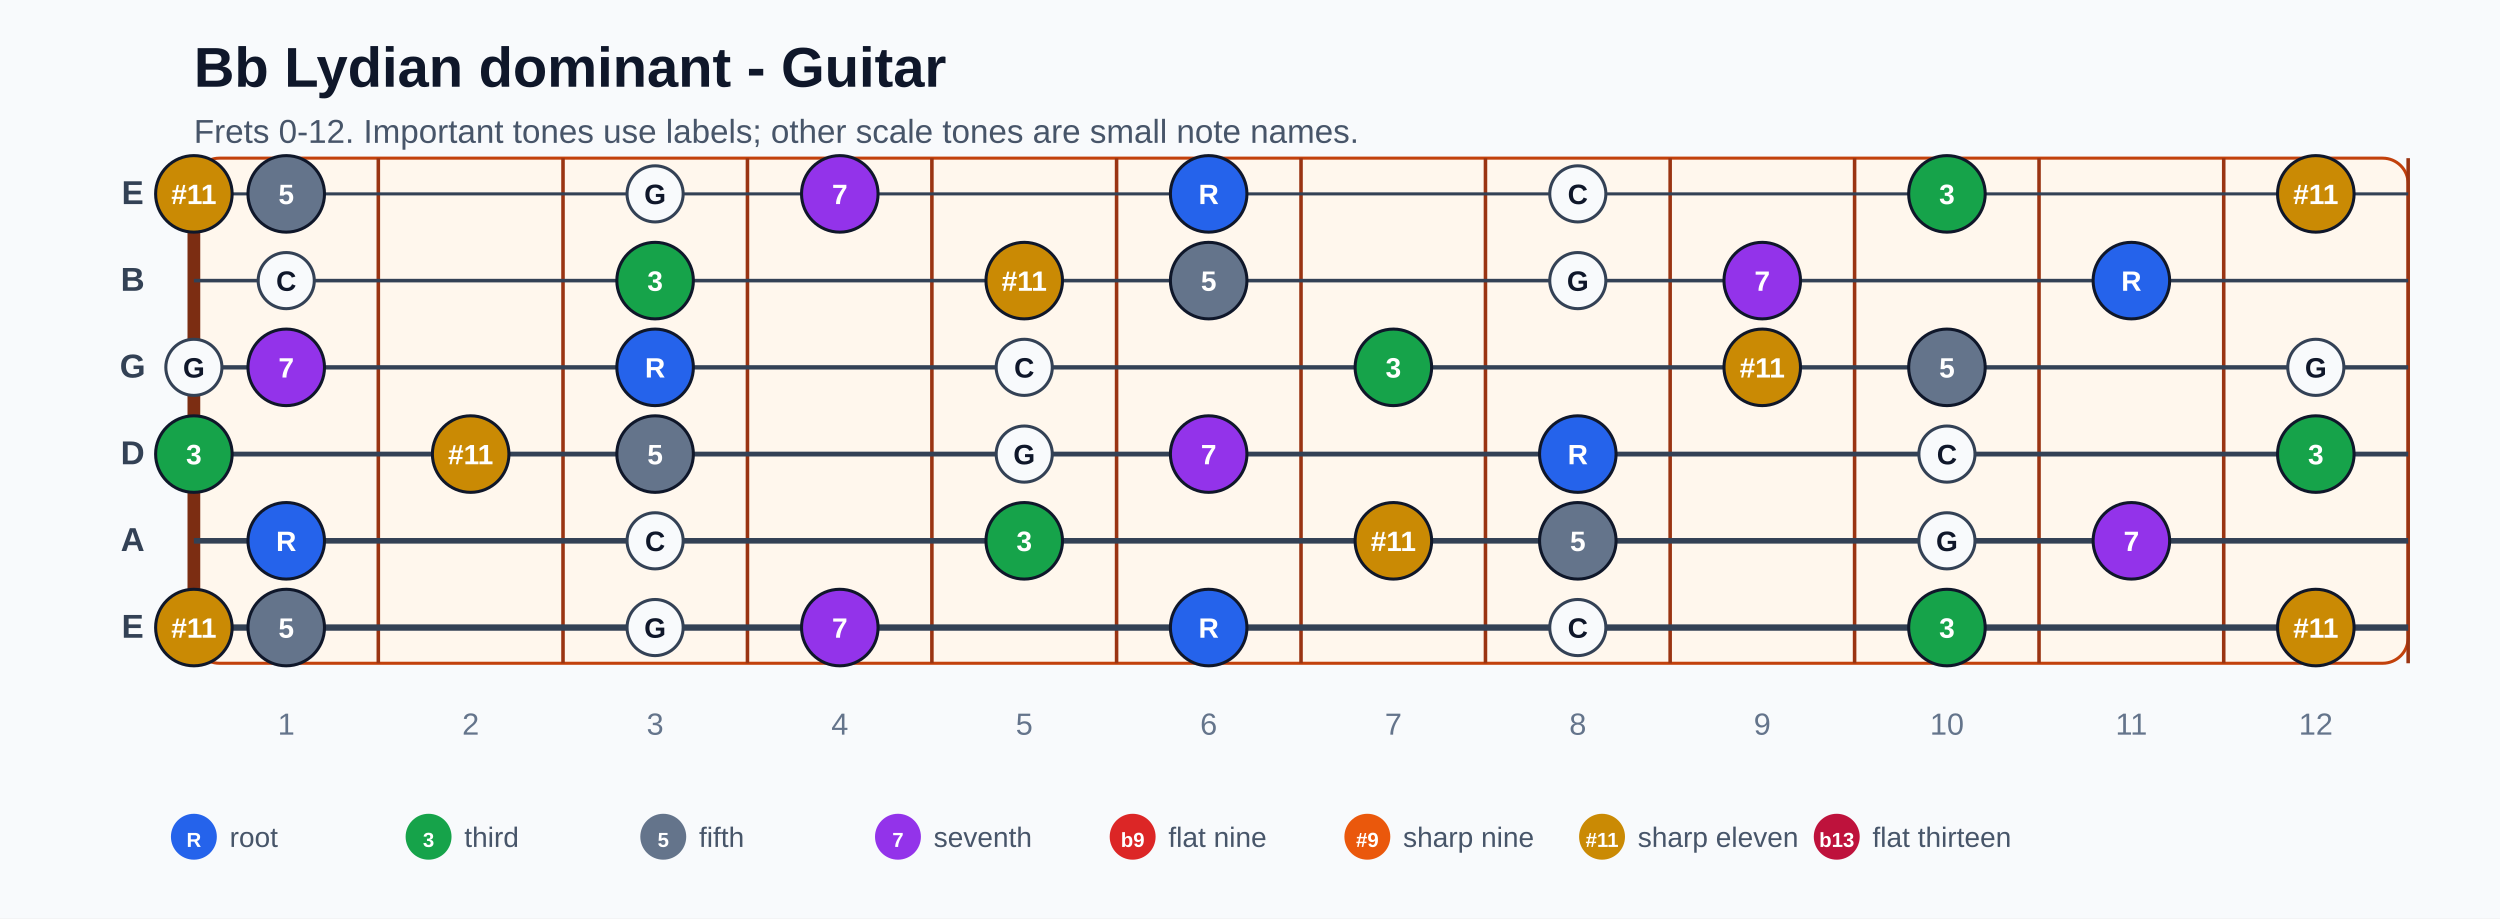
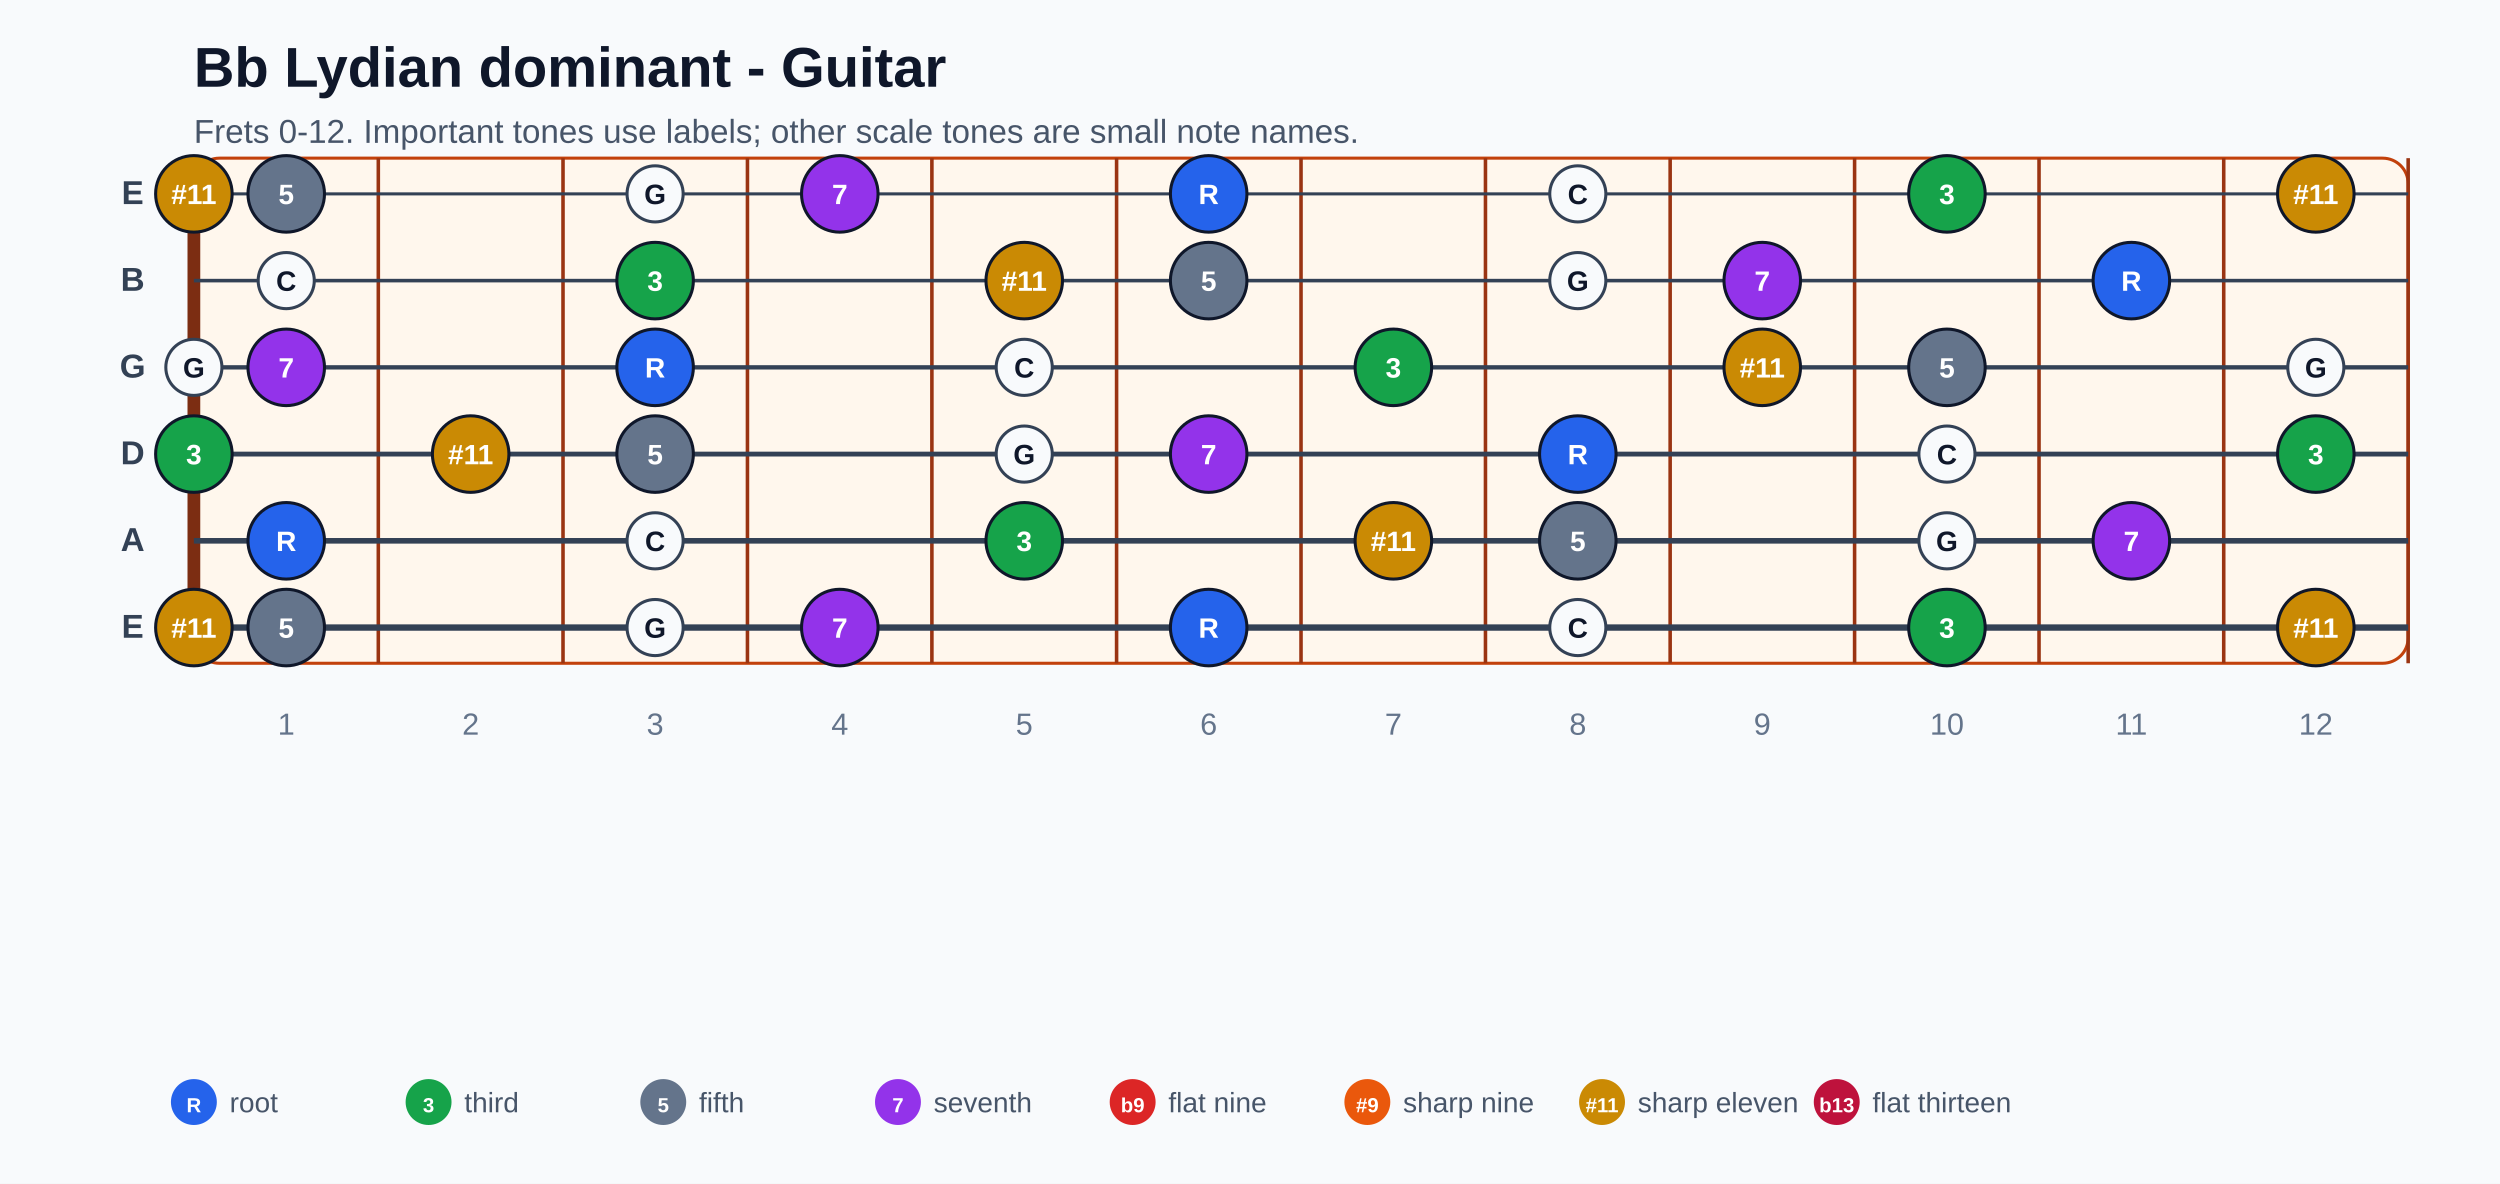
- <svg xmlns="http://www.w3.org/2000/svg" width="980" height="360" viewBox="0 0 980 360">
+ <svg xmlns="http://www.w3.org/2000/svg" width="980" height="464" viewBox="0 0 980 464">
  <rect width="100%" height="100%" fill="#f8fafc" />
  <text x="76" y="34" font-family="Arial, sans-serif" font-size="22" font-weight="700" fill="#0f172a">Bb Lydian dominant - Guitar</text>
  <text x="76" y="56" font-family="Arial, sans-serif" font-size="13" fill="#475569">Frets 0-12. Important tones use labels; other scale tones are small note names.</text>
  <rect x="76" y="62" width="868" height="198" rx="10" fill="#fff7ed" stroke="#c2410c" stroke-width="1.2" />
  <line x1="76.0" y1="62" x2="76.0" y2="260" stroke="#7c2d12" stroke-width="5" />
  <line x1="148.3" y1="62" x2="148.3" y2="260" stroke="#9a3412" stroke-width="1.4" />
  <text x="112.2" y="288" text-anchor="middle" font-family="Arial, sans-serif" font-size="12" fill="#64748b">1</text>
  <line x1="220.7" y1="62" x2="220.7" y2="260" stroke="#9a3412" stroke-width="1.4" />
  <text x="184.5" y="288" text-anchor="middle" font-family="Arial, sans-serif" font-size="12" fill="#64748b">2</text>
  <line x1="293.0" y1="62" x2="293.0" y2="260" stroke="#9a3412" stroke-width="1.4" />
  <text x="256.8" y="288" text-anchor="middle" font-family="Arial, sans-serif" font-size="12" fill="#64748b">3</text>
  <line x1="365.3" y1="62" x2="365.3" y2="260" stroke="#9a3412" stroke-width="1.4" />
  <text x="329.2" y="288" text-anchor="middle" font-family="Arial, sans-serif" font-size="12" fill="#64748b">4</text>
  <line x1="437.7" y1="62" x2="437.7" y2="260" stroke="#9a3412" stroke-width="1.4" />
  <text x="401.5" y="288" text-anchor="middle" font-family="Arial, sans-serif" font-size="12" fill="#64748b">5</text>
  <line x1="510.0" y1="62" x2="510.0" y2="260" stroke="#9a3412" stroke-width="1.4" />
  <text x="473.8" y="288" text-anchor="middle" font-family="Arial, sans-serif" font-size="12" fill="#64748b">6</text>
  <line x1="582.3" y1="62" x2="582.3" y2="260" stroke="#9a3412" stroke-width="1.4" />
  <text x="546.2" y="288" text-anchor="middle" font-family="Arial, sans-serif" font-size="12" fill="#64748b">7</text>
  <line x1="654.7" y1="62" x2="654.7" y2="260" stroke="#9a3412" stroke-width="1.4" />
  <text x="618.5" y="288" text-anchor="middle" font-family="Arial, sans-serif" font-size="12" fill="#64748b">8</text>
  <line x1="727.0" y1="62" x2="727.0" y2="260" stroke="#9a3412" stroke-width="1.4" />
  <text x="690.8" y="288" text-anchor="middle" font-family="Arial, sans-serif" font-size="12" fill="#64748b">9</text>
  <line x1="799.3" y1="62" x2="799.3" y2="260" stroke="#9a3412" stroke-width="1.4" />
  <text x="763.2" y="288" text-anchor="middle" font-family="Arial, sans-serif" font-size="12" fill="#64748b">10</text>
  <line x1="871.7" y1="62" x2="871.7" y2="260" stroke="#9a3412" stroke-width="1.4" />
  <text x="835.5" y="288" text-anchor="middle" font-family="Arial, sans-serif" font-size="12" fill="#64748b">11</text>
  <line x1="944.0" y1="62" x2="944.0" y2="260" stroke="#9a3412" stroke-width="1.4" />
  <text x="907.8" y="288" text-anchor="middle" font-family="Arial, sans-serif" font-size="12" fill="#64748b">12</text>
  <line x1="76" y1="76.0" x2="944" y2="76.0" stroke="#334155" stroke-width="1.2" />
  <text x="52" y="80.0" text-anchor="middle" font-family="Arial, sans-serif" font-size="13" font-weight="700" fill="#334155">E</text>
  <circle cx="76.0" cy="76.0" r="15" fill="#ca8a04" stroke="#0f172a" stroke-width="1.2" />
  <text x="76.0" y="80.0" text-anchor="middle" font-family="Arial, sans-serif" font-size="11" font-weight="700" fill="#ffffff">#11</text>
  <circle cx="112.2" cy="76.0" r="15" fill="#64748b" stroke="#0f172a" stroke-width="1.2" />
  <text x="112.2" y="80.0" text-anchor="middle" font-family="Arial, sans-serif" font-size="11" font-weight="700" fill="#ffffff">5</text>
  <circle cx="256.8" cy="76.0" r="11" fill="#f8fafc" stroke="#334155" stroke-width="1.2" />
  <text x="256.8" y="80.0" text-anchor="middle" font-family="Arial, sans-serif" font-size="11" font-weight="700" fill="#0f172a">G</text>
  <circle cx="329.2" cy="76.0" r="15" fill="#9333ea" stroke="#0f172a" stroke-width="1.2" />
  <text x="329.2" y="80.0" text-anchor="middle" font-family="Arial, sans-serif" font-size="11" font-weight="700" fill="#ffffff">7</text>
  <circle cx="473.8" cy="76.0" r="15" fill="#2563eb" stroke="#0f172a" stroke-width="1.2" />
  <text x="473.8" y="80.0" text-anchor="middle" font-family="Arial, sans-serif" font-size="11" font-weight="700" fill="#ffffff">R</text>
  <circle cx="618.5" cy="76.0" r="11" fill="#f8fafc" stroke="#334155" stroke-width="1.2" />
  <text x="618.5" y="80.0" text-anchor="middle" font-family="Arial, sans-serif" font-size="11" font-weight="700" fill="#0f172a">C</text>
  <circle cx="763.2" cy="76.0" r="15" fill="#16a34a" stroke="#0f172a" stroke-width="1.2" />
  <text x="763.2" y="80.0" text-anchor="middle" font-family="Arial, sans-serif" font-size="11" font-weight="700" fill="#ffffff">3</text>
  <circle cx="907.8" cy="76.0" r="15" fill="#ca8a04" stroke="#0f172a" stroke-width="1.2" />
  <text x="907.8" y="80.0" text-anchor="middle" font-family="Arial, sans-serif" font-size="11" font-weight="700" fill="#ffffff">#11</text>
  <line x1="76" y1="110.0" x2="944" y2="110.0" stroke="#334155" stroke-width="1.4" />
  <text x="52" y="114.0" text-anchor="middle" font-family="Arial, sans-serif" font-size="13" font-weight="700" fill="#334155">B</text>
  <circle cx="112.2" cy="110.0" r="11" fill="#f8fafc" stroke="#334155" stroke-width="1.2" />
  <text x="112.2" y="114.0" text-anchor="middle" font-family="Arial, sans-serif" font-size="11" font-weight="700" fill="#0f172a">C</text>
  <circle cx="256.8" cy="110.0" r="15" fill="#16a34a" stroke="#0f172a" stroke-width="1.2" />
  <text x="256.8" y="114.0" text-anchor="middle" font-family="Arial, sans-serif" font-size="11" font-weight="700" fill="#ffffff">3</text>
  <circle cx="401.5" cy="110.0" r="15" fill="#ca8a04" stroke="#0f172a" stroke-width="1.2" />
  <text x="401.5" y="114.0" text-anchor="middle" font-family="Arial, sans-serif" font-size="11" font-weight="700" fill="#ffffff">#11</text>
  <circle cx="473.8" cy="110.0" r="15" fill="#64748b" stroke="#0f172a" stroke-width="1.2" />
  <text x="473.8" y="114.0" text-anchor="middle" font-family="Arial, sans-serif" font-size="11" font-weight="700" fill="#ffffff">5</text>
  <circle cx="618.5" cy="110.0" r="11" fill="#f8fafc" stroke="#334155" stroke-width="1.2" />
  <text x="618.5" y="114.0" text-anchor="middle" font-family="Arial, sans-serif" font-size="11" font-weight="700" fill="#0f172a">G</text>
  <circle cx="690.8" cy="110.0" r="15" fill="#9333ea" stroke="#0f172a" stroke-width="1.2" />
  <text x="690.8" y="114.0" text-anchor="middle" font-family="Arial, sans-serif" font-size="11" font-weight="700" fill="#ffffff">7</text>
  <circle cx="835.5" cy="110.0" r="15" fill="#2563eb" stroke="#0f172a" stroke-width="1.2" />
  <text x="835.5" y="114.0" text-anchor="middle" font-family="Arial, sans-serif" font-size="11" font-weight="700" fill="#ffffff">R</text>
  <line x1="76" y1="144.0" x2="944" y2="144.0" stroke="#334155" stroke-width="1.7" />
  <text x="52" y="148.0" text-anchor="middle" font-family="Arial, sans-serif" font-size="13" font-weight="700" fill="#334155">G</text>
  <circle cx="76.0" cy="144.0" r="11" fill="#f8fafc" stroke="#334155" stroke-width="1.2" />
  <text x="76.0" y="148.0" text-anchor="middle" font-family="Arial, sans-serif" font-size="11" font-weight="700" fill="#0f172a">G</text>
  <circle cx="112.2" cy="144.0" r="15" fill="#9333ea" stroke="#0f172a" stroke-width="1.2" />
  <text x="112.2" y="148.0" text-anchor="middle" font-family="Arial, sans-serif" font-size="11" font-weight="700" fill="#ffffff">7</text>
  <circle cx="256.8" cy="144.0" r="15" fill="#2563eb" stroke="#0f172a" stroke-width="1.2" />
  <text x="256.8" y="148.0" text-anchor="middle" font-family="Arial, sans-serif" font-size="11" font-weight="700" fill="#ffffff">R</text>
  <circle cx="401.5" cy="144.0" r="11" fill="#f8fafc" stroke="#334155" stroke-width="1.2" />
  <text x="401.5" y="148.0" text-anchor="middle" font-family="Arial, sans-serif" font-size="11" font-weight="700" fill="#0f172a">C</text>
  <circle cx="546.2" cy="144.0" r="15" fill="#16a34a" stroke="#0f172a" stroke-width="1.2" />
  <text x="546.2" y="148.0" text-anchor="middle" font-family="Arial, sans-serif" font-size="11" font-weight="700" fill="#ffffff">3</text>
  <circle cx="690.8" cy="144.0" r="15" fill="#ca8a04" stroke="#0f172a" stroke-width="1.2" />
  <text x="690.8" y="148.0" text-anchor="middle" font-family="Arial, sans-serif" font-size="11" font-weight="700" fill="#ffffff">#11</text>
  <circle cx="763.2" cy="144.0" r="15" fill="#64748b" stroke="#0f172a" stroke-width="1.2" />
  <text x="763.2" y="148.0" text-anchor="middle" font-family="Arial, sans-serif" font-size="11" font-weight="700" fill="#ffffff">5</text>
  <circle cx="907.8" cy="144.0" r="11" fill="#f8fafc" stroke="#334155" stroke-width="1.2" />
  <text x="907.8" y="148.0" text-anchor="middle" font-family="Arial, sans-serif" font-size="11" font-weight="700" fill="#0f172a">G</text>
  <line x1="76" y1="178.0" x2="944" y2="178.0" stroke="#334155" stroke-width="1.9" />
  <text x="52" y="182.0" text-anchor="middle" font-family="Arial, sans-serif" font-size="13" font-weight="700" fill="#334155">D</text>
  <circle cx="76.0" cy="178.0" r="15" fill="#16a34a" stroke="#0f172a" stroke-width="1.2" />
  <text x="76.0" y="182.0" text-anchor="middle" font-family="Arial, sans-serif" font-size="11" font-weight="700" fill="#ffffff">3</text>
  <circle cx="184.5" cy="178.0" r="15" fill="#ca8a04" stroke="#0f172a" stroke-width="1.2" />
  <text x="184.5" y="182.0" text-anchor="middle" font-family="Arial, sans-serif" font-size="11" font-weight="700" fill="#ffffff">#11</text>
  <circle cx="256.8" cy="178.0" r="15" fill="#64748b" stroke="#0f172a" stroke-width="1.2" />
  <text x="256.8" y="182.0" text-anchor="middle" font-family="Arial, sans-serif" font-size="11" font-weight="700" fill="#ffffff">5</text>
  <circle cx="401.5" cy="178.0" r="11" fill="#f8fafc" stroke="#334155" stroke-width="1.2" />
  <text x="401.5" y="182.0" text-anchor="middle" font-family="Arial, sans-serif" font-size="11" font-weight="700" fill="#0f172a">G</text>
  <circle cx="473.8" cy="178.0" r="15" fill="#9333ea" stroke="#0f172a" stroke-width="1.2" />
  <text x="473.8" y="182.0" text-anchor="middle" font-family="Arial, sans-serif" font-size="11" font-weight="700" fill="#ffffff">7</text>
  <circle cx="618.5" cy="178.0" r="15" fill="#2563eb" stroke="#0f172a" stroke-width="1.2" />
  <text x="618.5" y="182.0" text-anchor="middle" font-family="Arial, sans-serif" font-size="11" font-weight="700" fill="#ffffff">R</text>
  <circle cx="763.2" cy="178.0" r="11" fill="#f8fafc" stroke="#334155" stroke-width="1.2" />
  <text x="763.2" y="182.0" text-anchor="middle" font-family="Arial, sans-serif" font-size="11" font-weight="700" fill="#0f172a">C</text>
  <circle cx="907.8" cy="178.0" r="15" fill="#16a34a" stroke="#0f172a" stroke-width="1.2" />
  <text x="907.8" y="182.0" text-anchor="middle" font-family="Arial, sans-serif" font-size="11" font-weight="700" fill="#ffffff">3</text>
  <line x1="76" y1="212.0" x2="944" y2="212.0" stroke="#334155" stroke-width="2.2" />
  <text x="52" y="216.0" text-anchor="middle" font-family="Arial, sans-serif" font-size="13" font-weight="700" fill="#334155">A</text>
  <circle cx="112.2" cy="212.0" r="15" fill="#2563eb" stroke="#0f172a" stroke-width="1.2" />
  <text x="112.2" y="216.0" text-anchor="middle" font-family="Arial, sans-serif" font-size="11" font-weight="700" fill="#ffffff">R</text>
  <circle cx="256.8" cy="212.0" r="11" fill="#f8fafc" stroke="#334155" stroke-width="1.2" />
  <text x="256.8" y="216.0" text-anchor="middle" font-family="Arial, sans-serif" font-size="11" font-weight="700" fill="#0f172a">C</text>
  <circle cx="401.5" cy="212.0" r="15" fill="#16a34a" stroke="#0f172a" stroke-width="1.2" />
  <text x="401.5" y="216.0" text-anchor="middle" font-family="Arial, sans-serif" font-size="11" font-weight="700" fill="#ffffff">3</text>
  <circle cx="546.2" cy="212.0" r="15" fill="#ca8a04" stroke="#0f172a" stroke-width="1.2" />
  <text x="546.2" y="216.0" text-anchor="middle" font-family="Arial, sans-serif" font-size="11" font-weight="700" fill="#ffffff">#11</text>
  <circle cx="618.5" cy="212.0" r="15" fill="#64748b" stroke="#0f172a" stroke-width="1.2" />
  <text x="618.5" y="216.0" text-anchor="middle" font-family="Arial, sans-serif" font-size="11" font-weight="700" fill="#ffffff">5</text>
  <circle cx="763.2" cy="212.0" r="11" fill="#f8fafc" stroke="#334155" stroke-width="1.2" />
  <text x="763.2" y="216.0" text-anchor="middle" font-family="Arial, sans-serif" font-size="11" font-weight="700" fill="#0f172a">G</text>
  <circle cx="835.5" cy="212.0" r="15" fill="#9333ea" stroke="#0f172a" stroke-width="1.2" />
  <text x="835.5" y="216.0" text-anchor="middle" font-family="Arial, sans-serif" font-size="11" font-weight="700" fill="#ffffff">7</text>
  <line x1="76" y1="246.0" x2="944" y2="246.0" stroke="#334155" stroke-width="2.5" />
  <text x="52" y="250.0" text-anchor="middle" font-family="Arial, sans-serif" font-size="13" font-weight="700" fill="#334155">E</text>
  <circle cx="76.0" cy="246.0" r="15" fill="#ca8a04" stroke="#0f172a" stroke-width="1.2" />
  <text x="76.0" y="250.0" text-anchor="middle" font-family="Arial, sans-serif" font-size="11" font-weight="700" fill="#ffffff">#11</text>
  <circle cx="112.2" cy="246.0" r="15" fill="#64748b" stroke="#0f172a" stroke-width="1.2" />
  <text x="112.2" y="250.0" text-anchor="middle" font-family="Arial, sans-serif" font-size="11" font-weight="700" fill="#ffffff">5</text>
  <circle cx="256.8" cy="246.0" r="11" fill="#f8fafc" stroke="#334155" stroke-width="1.2" />
  <text x="256.8" y="250.0" text-anchor="middle" font-family="Arial, sans-serif" font-size="11" font-weight="700" fill="#0f172a">G</text>
  <circle cx="329.2" cy="246.0" r="15" fill="#9333ea" stroke="#0f172a" stroke-width="1.2" />
  <text x="329.2" y="250.0" text-anchor="middle" font-family="Arial, sans-serif" font-size="11" font-weight="700" fill="#ffffff">7</text>
  <circle cx="473.8" cy="246.0" r="15" fill="#2563eb" stroke="#0f172a" stroke-width="1.2" />
  <text x="473.8" y="250.0" text-anchor="middle" font-family="Arial, sans-serif" font-size="11" font-weight="700" fill="#ffffff">R</text>
  <circle cx="618.5" cy="246.0" r="11" fill="#f8fafc" stroke="#334155" stroke-width="1.2" />
  <text x="618.5" y="250.0" text-anchor="middle" font-family="Arial, sans-serif" font-size="11" font-weight="700" fill="#0f172a">C</text>
  <circle cx="763.2" cy="246.0" r="15" fill="#16a34a" stroke="#0f172a" stroke-width="1.2" />
  <text x="763.2" y="250.0" text-anchor="middle" font-family="Arial, sans-serif" font-size="11" font-weight="700" fill="#ffffff">3</text>
  <circle cx="907.8" cy="246.0" r="15" fill="#ca8a04" stroke="#0f172a" stroke-width="1.2" />
  <text x="907.8" y="250.0" text-anchor="middle" font-family="Arial, sans-serif" font-size="11" font-weight="700" fill="#ffffff">#11</text>
-   <circle cx="76" cy="328" r="9" fill="#2563eb" />
-   <text x="76" y="332" text-anchor="middle" font-family="Arial, sans-serif" font-size="8" font-weight="700" fill="#ffffff">R</text>
-   <text x="90" y="332" font-family="Arial, sans-serif" font-size="11" fill="#475569">root</text>
-   <circle cx="168" cy="328" r="9" fill="#16a34a" />
-   <text x="168" y="332" text-anchor="middle" font-family="Arial, sans-serif" font-size="8" font-weight="700" fill="#ffffff">3</text>
-   <text x="182" y="332" font-family="Arial, sans-serif" font-size="11" fill="#475569">third</text>
-   <circle cx="260" cy="328" r="9" fill="#64748b" />
-   <text x="260" y="332" text-anchor="middle" font-family="Arial, sans-serif" font-size="8" font-weight="700" fill="#ffffff">5</text>
-   <text x="274" y="332" font-family="Arial, sans-serif" font-size="11" fill="#475569">fifth</text>
-   <circle cx="352" cy="328" r="9" fill="#9333ea" />
-   <text x="352" y="332" text-anchor="middle" font-family="Arial, sans-serif" font-size="8" font-weight="700" fill="#ffffff">7</text>
-   <text x="366" y="332" font-family="Arial, sans-serif" font-size="11" fill="#475569">seventh</text>
-   <circle cx="444" cy="328" r="9" fill="#dc2626" />
-   <text x="444" y="332" text-anchor="middle" font-family="Arial, sans-serif" font-size="8" font-weight="700" fill="#ffffff">b9</text>
-   <text x="458" y="332" font-family="Arial, sans-serif" font-size="11" fill="#475569">flat nine</text>
-   <circle cx="536" cy="328" r="9" fill="#ea580c" />
-   <text x="536" y="332" text-anchor="middle" font-family="Arial, sans-serif" font-size="8" font-weight="700" fill="#ffffff">#9</text>
-   <text x="550" y="332" font-family="Arial, sans-serif" font-size="11" fill="#475569">sharp nine</text>
-   <circle cx="628" cy="328" r="9" fill="#ca8a04" />
-   <text x="628" y="332" text-anchor="middle" font-family="Arial, sans-serif" font-size="8" font-weight="700" fill="#ffffff">#11</text>
-   <text x="642" y="332" font-family="Arial, sans-serif" font-size="11" fill="#475569">sharp eleven</text>
-   <circle cx="720" cy="328" r="9" fill="#be123c" />
-   <text x="720" y="332" text-anchor="middle" font-family="Arial, sans-serif" font-size="8" font-weight="700" fill="#ffffff">b13</text>
-   <text x="734" y="332" font-family="Arial, sans-serif" font-size="11" fill="#475569">flat thirteen</text>
+   <circle cx="76" cy="432" r="9" fill="#2563eb" />
+   <text x="76" y="436" text-anchor="middle" font-family="Arial, sans-serif" font-size="8" font-weight="700" fill="#ffffff">R</text>
+   <text x="90" y="436" font-family="Arial, sans-serif" font-size="11" fill="#475569">root</text>
+   <circle cx="168" cy="432" r="9" fill="#16a34a" />
+   <text x="168" y="436" text-anchor="middle" font-family="Arial, sans-serif" font-size="8" font-weight="700" fill="#ffffff">3</text>
+   <text x="182" y="436" font-family="Arial, sans-serif" font-size="11" fill="#475569">third</text>
+   <circle cx="260" cy="432" r="9" fill="#64748b" />
+   <text x="260" y="436" text-anchor="middle" font-family="Arial, sans-serif" font-size="8" font-weight="700" fill="#ffffff">5</text>
+   <text x="274" y="436" font-family="Arial, sans-serif" font-size="11" fill="#475569">fifth</text>
+   <circle cx="352" cy="432" r="9" fill="#9333ea" />
+   <text x="352" y="436" text-anchor="middle" font-family="Arial, sans-serif" font-size="8" font-weight="700" fill="#ffffff">7</text>
+   <text x="366" y="436" font-family="Arial, sans-serif" font-size="11" fill="#475569">seventh</text>
+   <circle cx="444" cy="432" r="9" fill="#dc2626" />
+   <text x="444" y="436" text-anchor="middle" font-family="Arial, sans-serif" font-size="8" font-weight="700" fill="#ffffff">b9</text>
+   <text x="458" y="436" font-family="Arial, sans-serif" font-size="11" fill="#475569">flat nine</text>
+   <circle cx="536" cy="432" r="9" fill="#ea580c" />
+   <text x="536" y="436" text-anchor="middle" font-family="Arial, sans-serif" font-size="8" font-weight="700" fill="#ffffff">#9</text>
+   <text x="550" y="436" font-family="Arial, sans-serif" font-size="11" fill="#475569">sharp nine</text>
+   <circle cx="628" cy="432" r="9" fill="#ca8a04" />
+   <text x="628" y="436" text-anchor="middle" font-family="Arial, sans-serif" font-size="8" font-weight="700" fill="#ffffff">#11</text>
+   <text x="642" y="436" font-family="Arial, sans-serif" font-size="11" fill="#475569">sharp eleven</text>
+   <circle cx="720" cy="432" r="9" fill="#be123c" />
+   <text x="720" y="436" text-anchor="middle" font-family="Arial, sans-serif" font-size="8" font-weight="700" fill="#ffffff">b13</text>
+   <text x="734" y="436" font-family="Arial, sans-serif" font-size="11" fill="#475569">flat thirteen</text>
</svg>
